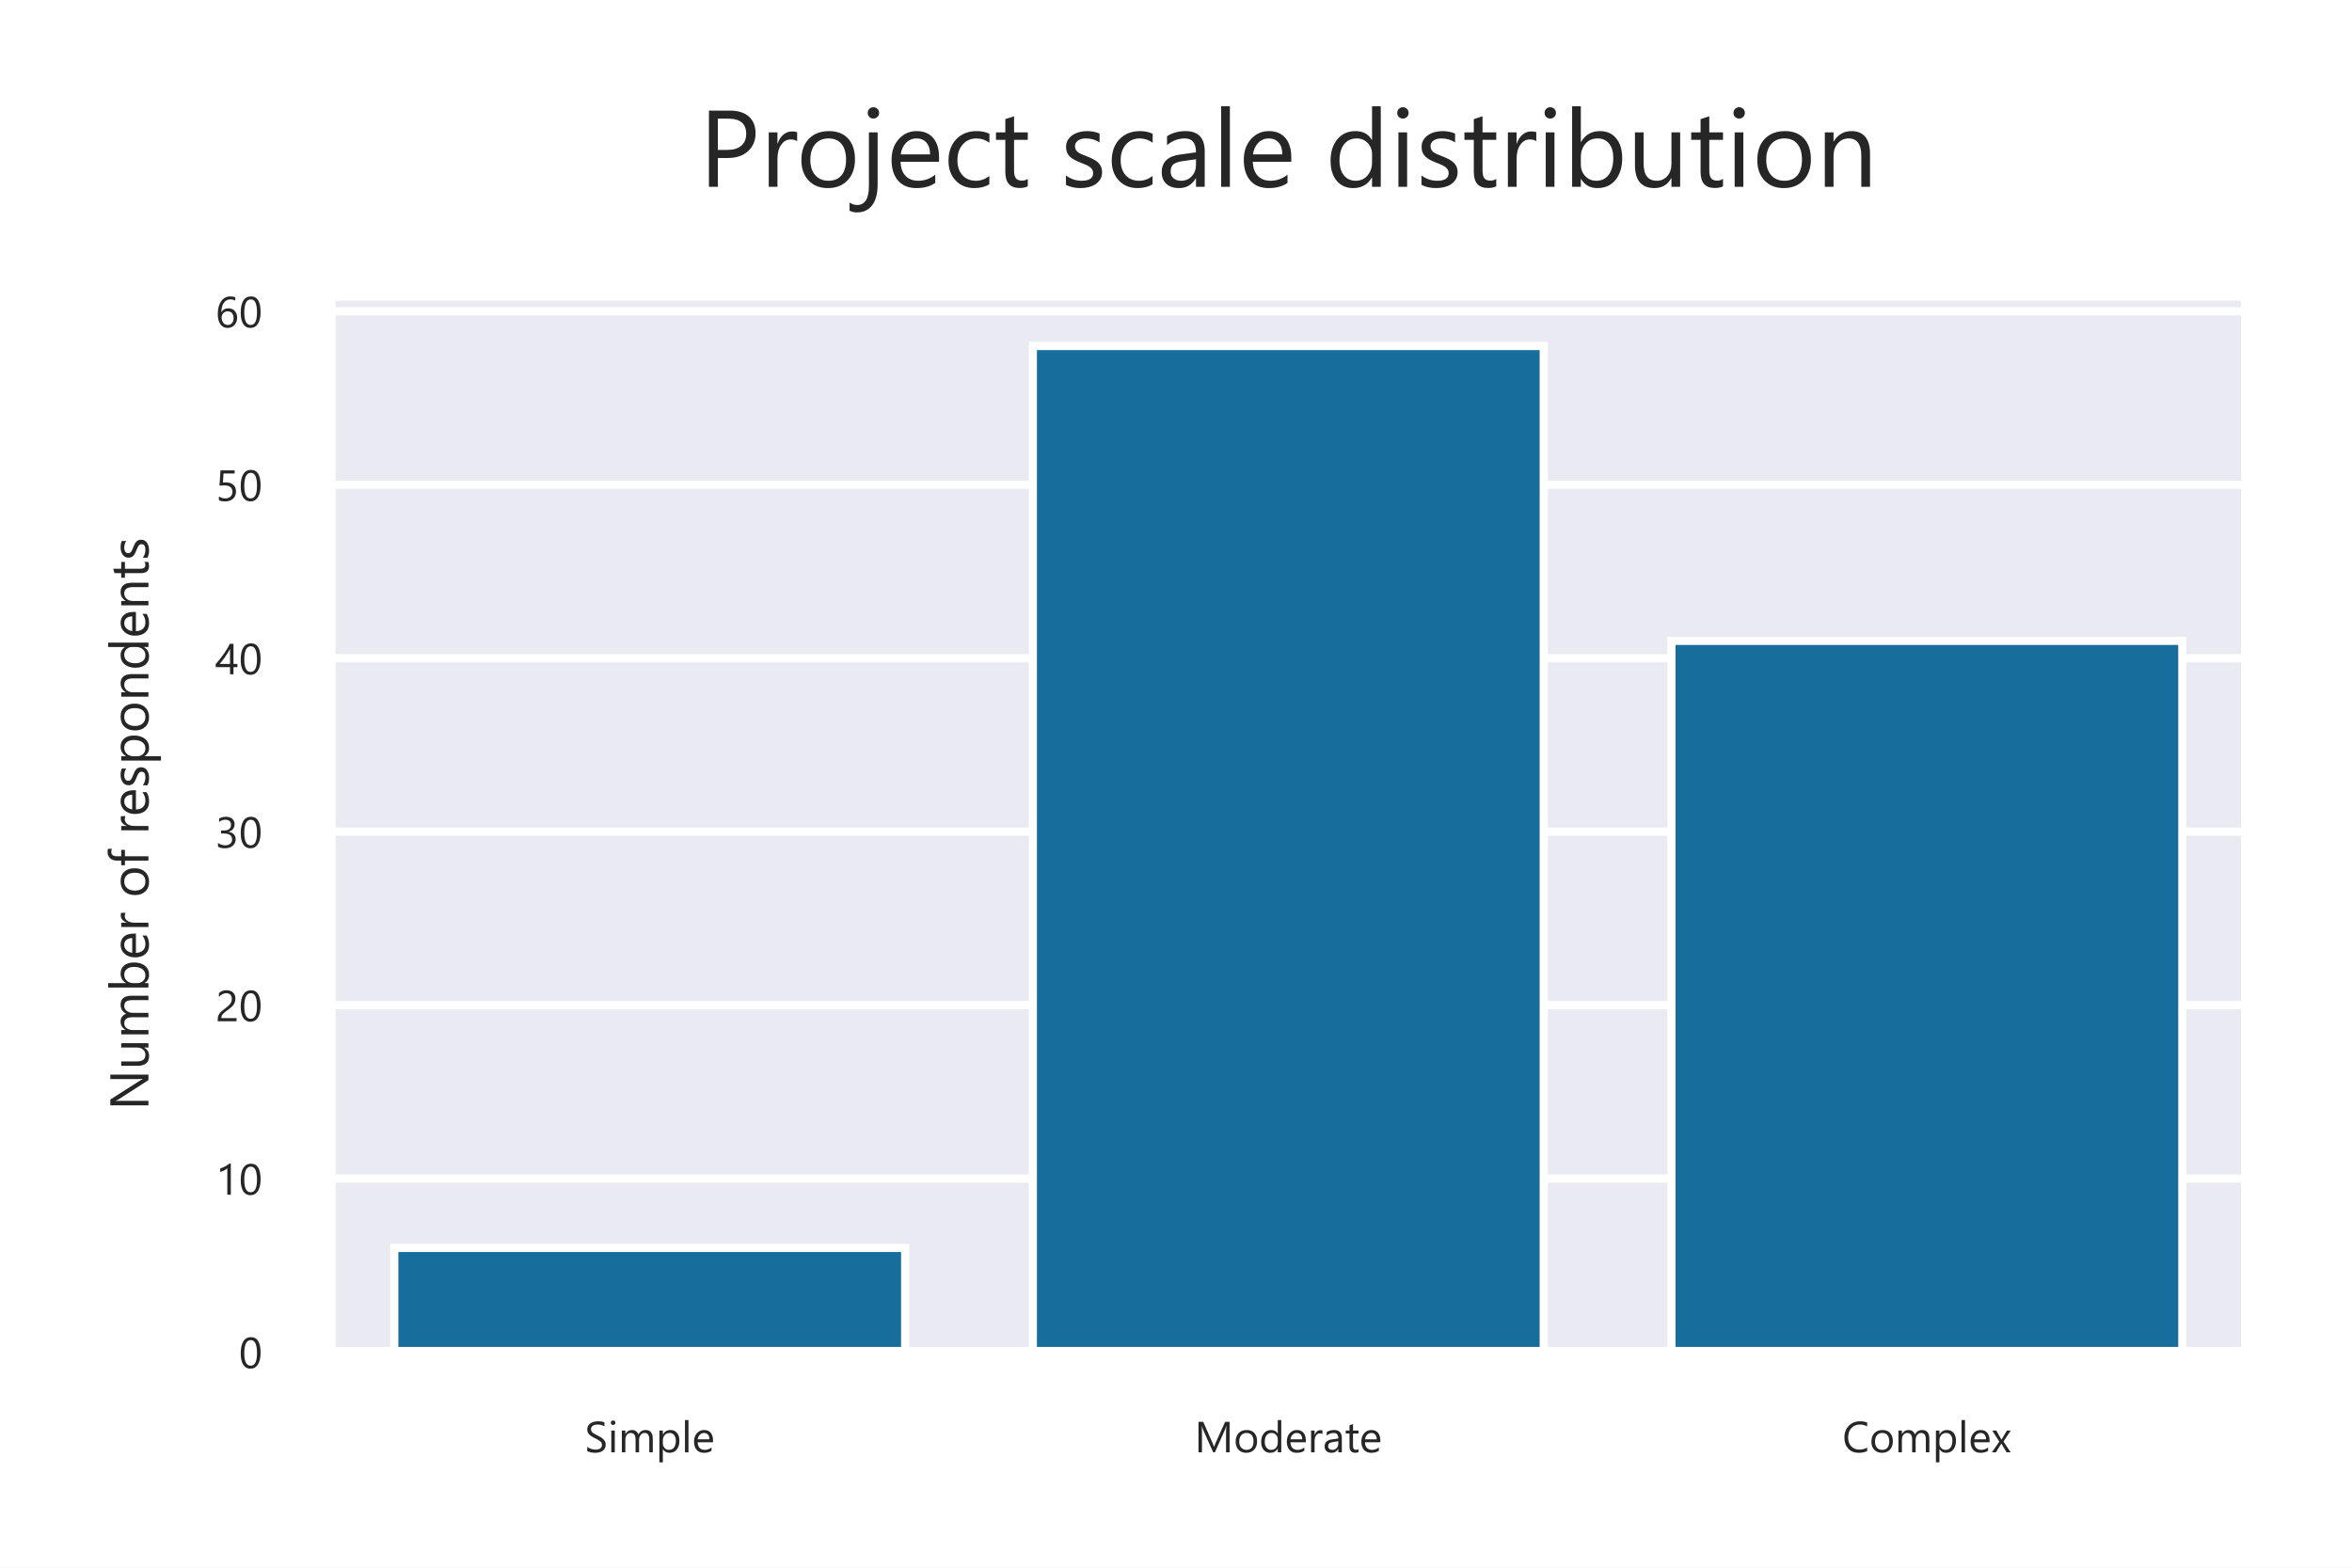
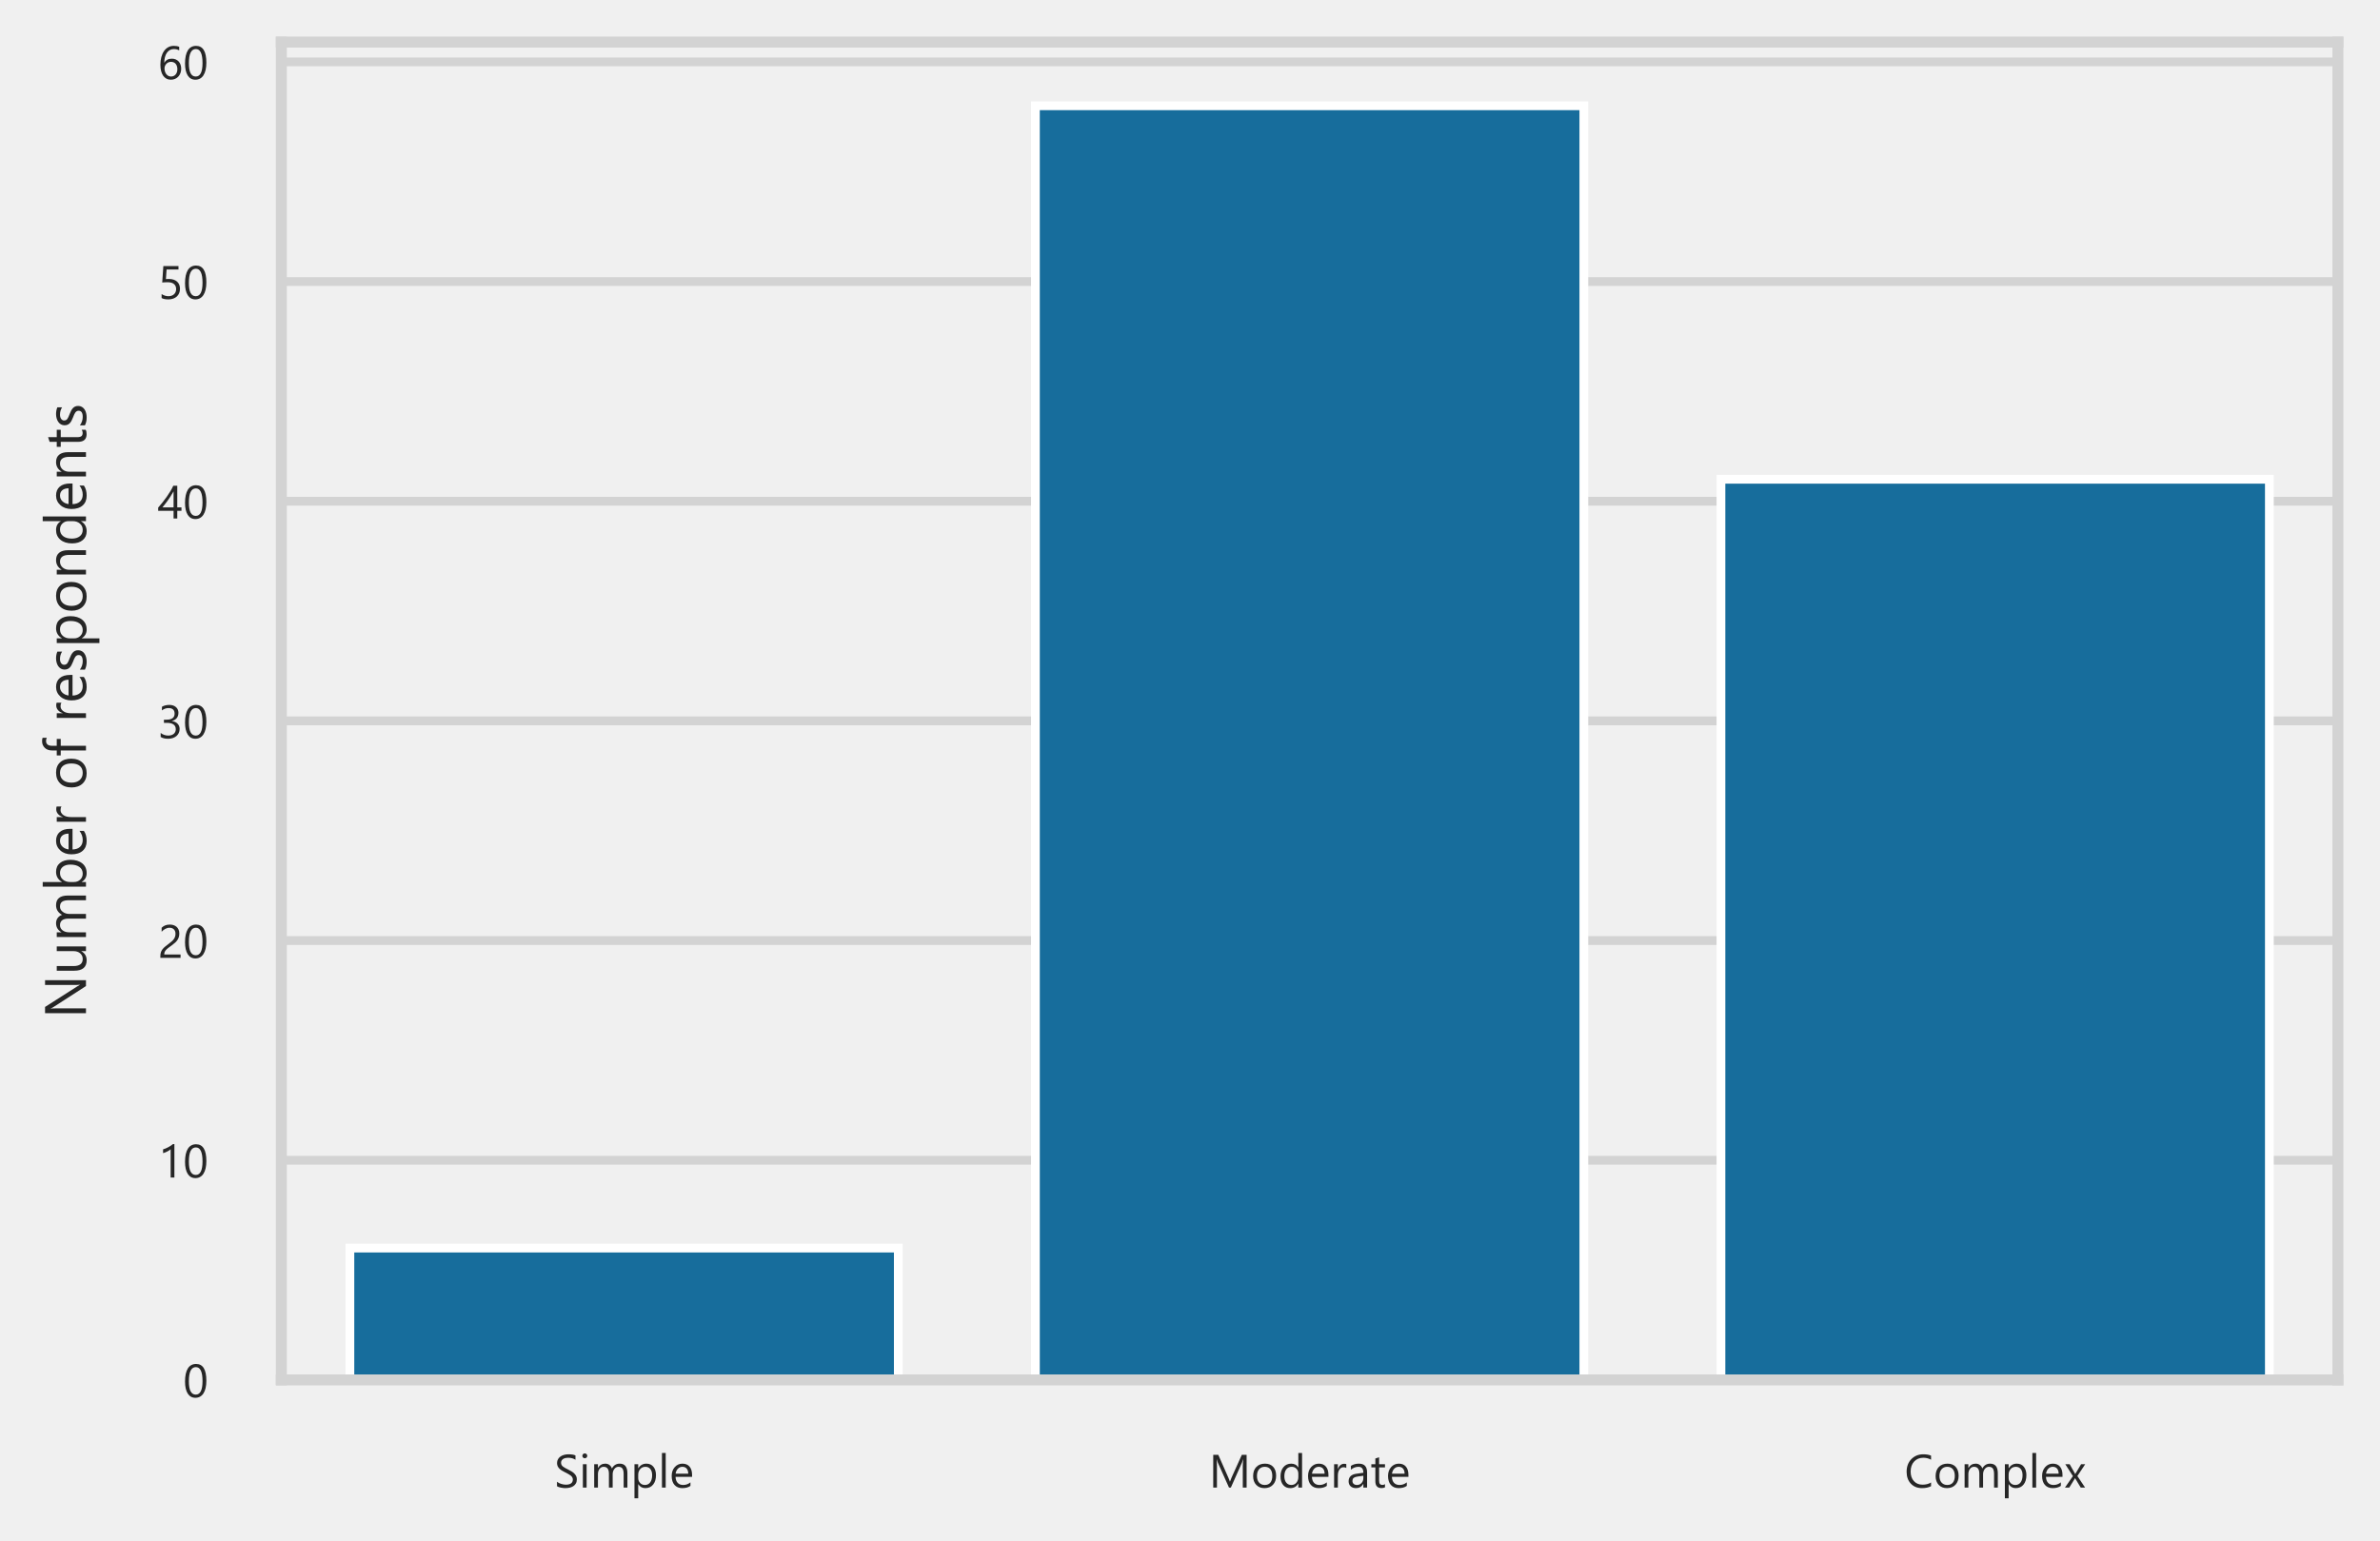
- <svg xmlns="http://www.w3.org/2000/svg" xmlns:xlink="http://www.w3.org/1999/xlink" width="432pt" height="288pt" viewBox="0 0 432 288" version="1.1">
+ <svg xmlns="http://www.w3.org/2000/svg" xmlns:xlink="http://www.w3.org/1999/xlink" width="407.204pt" height="263.603pt" viewBox="0 0 407.204 263.603" version="1.1">
  <defs>
    <style type="text/css">*{stroke-linejoin: round; stroke-linecap: butt}</style>
  </defs>
  <g id="figure_1">
    <g id="patch_1">
-       <path d="M 0 288  L 432 288  L 432 0  L 0 0  z " style="fill: #ffffff" />
+       <path d="M 0 263.603  L 407.204 263.603  L 407.204 0  L 0 0  L 0 263.603  z " style="fill: none" />
    </g>
    <g id="axes_1">
      <g id="patch_2">
-         <path d="M 60.69 248.38  L 412.56 248.38  L 412.56 54.32  L 60.69 54.32  z " style="fill: #eaeaf2" />
+         <path d="M 48.134 236.14  L 400.004 236.14  L 400.004 7.2  L 48.134 7.2  L 48.134 236.14  z " style="fill: none" />
      </g>
      <g id="matplotlib.axis_1">
        <g id="xtick_1">
          <g id="text_1">
-             <g style="fill: #262626" transform="translate(107.3831 266.8025) scale(0.08 -0.08)">
+             <g style="fill: #262626" transform="translate(94.8275 254.5625) scale(0.08 -0.08)">
              <defs>
                <path id="SegoeUI-53" d="M 378 181  L 378 800  Q 484 706 632 631  Q 781 556 945 504  Q 1109 453 1275 425  Q 1441 397 1581 397  Q 2066 397 2305 576  Q 2544 756 2544 1094  Q 2544 1275 2464 1409  Q 2384 1544 2243 1655  Q 2103 1766 1911 1867  Q 1719 1969 1497 2081  Q 1263 2200 1059 2322  Q 856 2444 706 2591  Q 556 2738 470 2923  Q 384 3109 384 3359  Q 384 3666 518 3892  Q 653 4119 872 4266  Q 1091 4413 1370 4484  Q 1650 4556 1941 4556  Q 2603 4556 2906 4397  L 2906 3806  Q 2509 4081 1888 4081  Q 1716 4081 1544 4045  Q 1372 4009 1237 3928  Q 1103 3847 1018 3719  Q 934 3591 934 3406  Q 934 3234 998 3109  Q 1063 2984 1188 2881  Q 1313 2778 1492 2681  Q 1672 2584 1906 2469  Q 2147 2350 2362 2219  Q 2578 2088 2740 1928  Q 2903 1769 2998 1575  Q 3094 1381 3094 1131  Q 3094 800 2964 570  Q 2834 341 2614 197  Q 2394 53 2106 -11  Q 1819 -75 1500 -75  Q 1394 -75 1237 -58  Q 1081 -41 918 -8  Q 756 25 611 73  Q 466 122 378 181  z " transform="scale(0.015625)" />
                <path id="SegoeUI-69" d="M 781 4013  Q 644 4013 547 4106  Q 450 4200 450 4344  Q 450 4488 547 4583  Q 644 4678 781 4678  Q 922 4678 1020 4583  Q 1119 4488 1119 4344  Q 1119 4206 1020 4109  Q 922 4013 781 4013  z M 1031 0  L 519 0  L 519 3200  L 1031 3200  L 1031 0  z " transform="scale(0.015625)" />
                <path id="SegoeUI-6d" d="M 5063 0  L 4550 0  L 4550 1838  Q 4550 2369 4386 2606  Q 4222 2844 3834 2844  Q 3506 2844 3276 2544  Q 3047 2244 3047 1825  L 3047 0  L 2534 0  L 2534 1900  Q 2534 2844 1806 2844  Q 1469 2844 1250 2561  Q 1031 2278 1031 1825  L 1031 0  L 519 0  L 519 3200  L 1031 3200  L 1031 2694  L 1044 2694  Q 1384 3275 2038 3275  Q 2366 3275 2609 3092  Q 2853 2909 2944 2613  Q 3300 3275 4006 3275  Q 5063 3275 5063 1972  L 5063 0  z " transform="scale(0.015625)" />
                <path id="SegoeUI-70" d="M 1044 463  L 1031 463  L 1031 -1472  L 519 -1472  L 519 3200  L 1031 3200  L 1031 2638  L 1044 2638  Q 1422 3275 2150 3275  Q 2769 3275 3116 2845  Q 3463 2416 3463 1694  Q 3463 891 3072 408  Q 2681 -75 2003 -75  Q 1381 -75 1044 463  z M 1031 1753  L 1031 1306  Q 1031 909 1289 632  Q 1547 356 1944 356  Q 2409 356 2673 712  Q 2938 1069 2938 1703  Q 2938 2238 2691 2541  Q 2444 2844 2022 2844  Q 1575 2844 1303 2533  Q 1031 2222 1031 1753  z " transform="scale(0.015625)" />
                <path id="SegoeUI-6c" d="M 1031 0  L 519 0  L 519 4738  L 1031 4738  L 1031 0  z " transform="scale(0.015625)" />
                <path id="SegoeUI-65" d="M 3091 1472  L 831 1472  Q 844 938 1119 647  Q 1394 356 1875 356  Q 2416 356 2869 713  L 2869 231  Q 2447 -75 1753 -75  Q 1075 -75 687 361  Q 300 797 300 1588  Q 300 2334 723 2804  Q 1147 3275 1775 3275  Q 2403 3275 2747 2869  Q 3091 2463 3091 1741  L 3091 1472  z M 2566 1906  Q 2563 2350 2352 2597  Q 2141 2844 1766 2844  Q 1403 2844 1150 2584  Q 897 2325 838 1906  L 2566 1906  z " transform="scale(0.015625)" />
              </defs>
              <use xlink:href="#SegoeUI-53" />
              <use xlink:href="#SegoeUI-69" x="53.125" />
              <use xlink:href="#SegoeUI-6d" x="77.344" />
              <use xlink:href="#SegoeUI-70" x="163.477" />
              <use xlink:href="#SegoeUI-6c" x="222.266" />
              <use xlink:href="#SegoeUI-65" x="246.484" />
            </g>
          </g>
        </g>
        <g id="xtick_2">
          <g id="text_2">
-             <g style="fill: #262626" transform="translate(219.3988 266.8025) scale(0.08 -0.08)">
+             <g style="fill: #262626" transform="translate(206.8431 254.5625) scale(0.08 -0.08)">
              <defs>
                <path id="SegoeUI-4d" d="M 5156 0  L 4634 0  L 4634 3006  Q 4634 3363 4678 3878  L 4666 3878  Q 4591 3575 4531 3444  L 3000 0  L 2744 0  L 1216 3419  Q 1150 3569 1081 3878  L 1069 3878  Q 1094 3609 1094 3000  L 1094 0  L 588 0  L 588 4481  L 1281 4481  L 2656 1356  Q 2816 997 2863 819  L 2881 819  Q 3016 1188 3097 1369  L 4500 4481  L 5156 4481  L 5156 0  z " transform="scale(0.015625)" />
                <path id="SegoeUI-6f" d="M 1856 -75  Q 1147 -75 723 373  Q 300 822 300 1563  Q 300 2369 740 2822  Q 1181 3275 1931 3275  Q 2647 3275 3048 2834  Q 3450 2394 3450 1613  Q 3450 847 3017 386  Q 2584 -75 1856 -75  z M 1894 2844  Q 1400 2844 1112 2508  Q 825 2172 825 1581  Q 825 1013 1115 684  Q 1406 356 1894 356  Q 2391 356 2658 678  Q 2925 1000 2925 1594  Q 2925 2194 2658 2519  Q 2391 2844 1894 2844  z " transform="scale(0.015625)" />
                <path id="SegoeUI-64" d="M 3250 0  L 2738 0  L 2738 544  L 2725 544  Q 2369 -75 1625 -75  Q 1022 -75 661 354  Q 300 784 300 1525  Q 300 2319 700 2797  Q 1100 3275 1766 3275  Q 2425 3275 2725 2756  L 2738 2756  L 2738 4738  L 3250 4738  L 3250 0  z M 2738 1447  L 2738 1919  Q 2738 2306 2481 2575  Q 2225 2844 1831 2844  Q 1363 2844 1094 2500  Q 825 2156 825 1550  Q 825 997 1083 676  Q 1341 356 1775 356  Q 2203 356 2470 665  Q 2738 975 2738 1447  z " transform="scale(0.015625)" />
                <path id="SegoeUI-72" d="M 2188 2681  Q 2053 2784 1800 2784  Q 1472 2784 1251 2475  Q 1031 2166 1031 1631  L 1031 0  L 519 0  L 519 3200  L 1031 3200  L 1031 2541  L 1044 2541  Q 1153 2878 1378 3067  Q 1603 3256 1881 3256  Q 2081 3256 2188 3213  L 2188 2681  z " transform="scale(0.015625)" />
                <path id="SegoeUI-61" d="M 2809 0  L 2297 0  L 2297 500  L 2284 500  Q 1950 -75 1300 -75  Q 822 -75 551 178  Q 281 431 281 850  Q 281 1747 1338 1894  L 2297 2028  Q 2297 2844 1638 2844  Q 1059 2844 594 2450  L 594 2975  Q 1066 3275 1681 3275  Q 2809 3275 2809 2081  L 2809 0  z M 2297 1619  L 1525 1513  Q 1169 1463 987 1336  Q 806 1209 806 888  Q 806 653 973 504  Q 1141 356 1419 356  Q 1800 356 2048 623  Q 2297 891 2297 1300  L 2297 1619  z " transform="scale(0.015625)" />
                <path id="SegoeUI-74" d="M 2003 31  Q 1822 -69 1525 -69  Q 684 -69 684 869  L 684 2763  L 134 2763  L 134 3200  L 684 3200  L 684 3981  L 1197 4147  L 1197 3200  L 2003 3200  L 2003 2763  L 1197 2763  L 1197 959  Q 1197 638 1306 500  Q 1416 363 1669 363  Q 1863 363 2003 469  L 2003 31  z " transform="scale(0.015625)" />
              </defs>
              <use xlink:href="#SegoeUI-4d" />
              <use xlink:href="#SegoeUI-6f" x="89.795" />
              <use xlink:href="#SegoeUI-64" x="148.389" />
              <use xlink:href="#SegoeUI-65" x="207.275" />
              <use xlink:href="#SegoeUI-72" x="259.57" />
              <use xlink:href="#SegoeUI-61" x="294.336" />
              <use xlink:href="#SegoeUI-74" x="345.215" />
              <use xlink:href="#SegoeUI-65" x="378.352" />
            </g>
          </g>
        </g>
        <g id="xtick_3">
          <g id="text_3">
-             <g style="fill: #262626" transform="translate(338.4 266.8025) scale(0.08 -0.08)">
+             <g style="fill: #262626" transform="translate(325.8444 254.5625) scale(0.08 -0.08)">
              <defs>
                <path id="SegoeUI-43" d="M 3638 188  Q 3141 -75 2400 -75  Q 1444 -75 869 540  Q 294 1156 294 2156  Q 294 3231 941 3893  Q 1588 4556 2581 4556  Q 3219 4556 3638 4372  L 3638 3813  Q 3156 4081 2575 4081  Q 1803 4081 1323 3565  Q 844 3050 844 2188  Q 844 1369 1292 883  Q 1741 397 2469 397  Q 3144 397 3638 697  L 3638 188  z " transform="scale(0.015625)" />
                <path id="SegoeUI-78" d="M 2856 3200  L 1781 1581  L 2838 0  L 2241 0  L 1613 1038  Q 1553 1134 1472 1281  L 1459 1281  Q 1444 1253 1313 1038  L 672 0  L 81 0  L 1172 1569  L 128 3200  L 725 3200  L 1344 2106  Q 1413 1984 1478 1856  L 1491 1856  L 2291 3200  L 2856 3200  z " transform="scale(0.015625)" />
              </defs>
              <use xlink:href="#SegoeUI-43" />
              <use xlink:href="#SegoeUI-6f" x="61.914" />
              <use xlink:href="#SegoeUI-6d" x="120.508" />
              <use xlink:href="#SegoeUI-70" x="206.641" />
              <use xlink:href="#SegoeUI-6c" x="265.43" />
              <use xlink:href="#SegoeUI-65" x="289.648" />
              <use xlink:href="#SegoeUI-78" x="341.943" />
            </g>
          </g>
        </g>
      </g>
      <g id="matplotlib.axis_2">
        <g id="ytick_1">
          <g id="line2d_1">
-             <path d="M 60.69 248.38  L 412.56 248.38  " clip-path="url(#peb807dc225)" style="fill: none; stroke: #ffffff; stroke-width: 1.5; stroke-linecap: round" />
+             <path d="M 48.134 236.14  L 400.004 236.14  " clip-path="url(#p6cec87a37a)" style="fill: none; stroke: #d3d3d3; stroke-width: 1.5; stroke-linecap: round" />
          </g>
          <g id="text_4">
-             <g style="fill: #262626" transform="translate(43.8775 251.3413) scale(0.08 -0.08)">
+             <g style="fill: #262626" transform="translate(31.32187 239.1012) scale(0.08 -0.08)">
              <defs>
                <path id="SegoeUI-30" d="M 3188 2259  Q 3188 1697 3086 1262  Q 2984 828 2792 529  Q 2600 231 2320 76  Q 2041 -78 1684 -78  Q 1347 -78 1083 70  Q 819 219 637 503  Q 456 788 362 1202  Q 269 1616 269 2150  Q 269 2738 367 3188  Q 466 3638 656 3942  Q 847 4247 1130 4401  Q 1413 4556 1778 4556  Q 3188 4556 3188 2259  z M 2663 2209  Q 2663 4122 1753 4122  Q 794 4122 794 2175  Q 794 359 1734 359  Q 2663 359 2663 2209  z " transform="scale(0.015625)" />
              </defs>
              <use xlink:href="#SegoeUI-30" />
            </g>
          </g>
        </g>
        <g id="ytick_2">
          <g id="line2d_2">
-             <path d="M 60.69 216.515  L 412.56 216.515  " clip-path="url(#peb807dc225)" style="fill: none; stroke: #ffffff; stroke-width: 1.5; stroke-linecap: round" />
+             <path d="M 48.134 198.547  L 400.004 198.547  " clip-path="url(#p6cec87a37a)" style="fill: none; stroke: #d3d3d3; stroke-width: 1.5; stroke-linecap: round" />
          </g>
          <g id="text_5">
-             <g style="fill: #262626" transform="translate(39.565 219.4759) scale(0.08 -0.08)">
+             <g style="fill: #262626" transform="translate(27.00937 201.5085) scale(0.08 -0.08)">
              <defs>
                <path id="SegoeUI-31" d="M 2263 0  L 1750 0  L 1750 3872  Q 1691 3813 1577 3736  Q 1463 3659 1320 3584  Q 1178 3509 1020 3443  Q 863 3378 713 3341  L 713 3859  Q 881 3906 1070 3986  Q 1259 4066 1442 4164  Q 1625 4263 1787 4370  Q 1950 4478 2069 4581  L 2263 4581  L 2263 0  z " transform="scale(0.015625)" />
              </defs>
              <use xlink:href="#SegoeUI-31" />
              <use xlink:href="#SegoeUI-30" x="53.906" />
            </g>
          </g>
        </g>
        <g id="ytick_3">
          <g id="line2d_3">
-             <path d="M 60.69 184.649  L 412.56 184.649  " clip-path="url(#peb807dc225)" style="fill: none; stroke: #ffffff; stroke-width: 1.5; stroke-linecap: round" />
+             <path d="M 48.134 160.954  L 400.004 160.954  " clip-path="url(#p6cec87a37a)" style="fill: none; stroke: #d3d3d3; stroke-width: 1.5; stroke-linecap: round" />
          </g>
          <g id="text_6">
-             <g style="fill: #262626" transform="translate(39.565 187.6105) scale(0.08 -0.08)">
+             <g style="fill: #262626" transform="translate(27.00937 163.9157) scale(0.08 -0.08)">
              <defs>
                <path id="SegoeUI-32" d="M 2413 3306  Q 2413 3513 2348 3666  Q 2284 3819 2173 3920  Q 2063 4022 1913 4072  Q 1763 4122 1588 4122  Q 1438 4122 1294 4081  Q 1150 4041 1014 3969  Q 878 3897 751 3797  Q 625 3697 516 3575  L 516 4125  Q 731 4334 998 4445  Q 1266 4556 1650 4556  Q 1925 4556 2159 4476  Q 2394 4397 2566 4244  Q 2738 4091 2836 3866  Q 2934 3641 2934 3350  Q 2934 3084 2873 2868  Q 2813 2653 2689 2462  Q 2566 2272 2378 2097  Q 2191 1922 1938 1741  Q 1622 1516 1417 1356  Q 1213 1197 1092 1058  Q 972 919 923 780  Q 875 641 875 459  L 3106 459  L 3106 0  L 341 0  L 341 222  Q 341 509 403 728  Q 466 947 609 1144  Q 753 1341 986 1537  Q 1219 1734 1556 1981  Q 1800 2156 1964 2315  Q 2128 2475 2228 2634  Q 2328 2794 2370 2958  Q 2413 3122 2413 3306  z " transform="scale(0.015625)" />
              </defs>
              <use xlink:href="#SegoeUI-32" />
              <use xlink:href="#SegoeUI-30" x="53.906" />
            </g>
          </g>
        </g>
        <g id="ytick_4">
          <g id="line2d_4">
-             <path d="M 60.69 152.784  L 412.56 152.784  " clip-path="url(#peb807dc225)" style="fill: none; stroke: #ffffff; stroke-width: 1.5; stroke-linecap: round" />
+             <path d="M 48.134 123.362  L 400.004 123.362  " clip-path="url(#p6cec87a37a)" style="fill: none; stroke: #d3d3d3; stroke-width: 1.5; stroke-linecap: round" />
          </g>
          <g id="text_7">
-             <g style="fill: #262626" transform="translate(39.565 155.7452) scale(0.08 -0.08)">
+             <g style="fill: #262626" transform="translate(27.00937 126.3229) scale(0.08 -0.08)">
              <defs>
                <path id="SegoeUI-33" d="M 2978 1269  Q 2978 966 2864 717  Q 2750 469 2542 292  Q 2334 116 2043 19  Q 1753 -78 1403 -78  Q 763 -78 384 166  L 384 716  Q 838 359 1422 359  Q 1656 359 1845 418  Q 2034 478 2170 590  Q 2306 703 2379 862  Q 2453 1022 2453 1222  Q 2453 2100 1203 2100  L 831 2100  L 831 2534  L 1184 2534  Q 2291 2534 2291 3359  Q 2291 4122 1447 4122  Q 972 4122 556 3803  L 556 4300  Q 984 4556 1575 4556  Q 1856 4556 2084 4478  Q 2313 4400 2475 4259  Q 2638 4119 2727 3922  Q 2816 3725 2816 3488  Q 2816 2603 1922 2350  L 1922 2338  Q 2150 2313 2344 2227  Q 2538 2141 2678 2003  Q 2819 1866 2898 1680  Q 2978 1494 2978 1269  z " transform="scale(0.015625)" />
              </defs>
              <use xlink:href="#SegoeUI-33" />
              <use xlink:href="#SegoeUI-30" x="53.906" />
            </g>
          </g>
        </g>
        <g id="ytick_5">
          <g id="line2d_5">
-             <path d="M 60.69 120.919  L 412.56 120.919  " clip-path="url(#peb807dc225)" style="fill: none; stroke: #ffffff; stroke-width: 1.5; stroke-linecap: round" />
+             <path d="M 48.134 85.769  L 400.004 85.769  " clip-path="url(#p6cec87a37a)" style="fill: none; stroke: #d3d3d3; stroke-width: 1.5; stroke-linecap: round" />
          </g>
          <g id="text_8">
-             <g style="fill: #262626" transform="translate(39.565 123.8798) scale(0.08 -0.08)">
+             <g style="fill: #262626" transform="translate(27.00937 88.73015) scale(0.08 -0.08)">
              <defs>
                <path id="SegoeUI-34" d="M 2656 4481  L 2656 1522  L 3231 1522  L 3231 1053  L 2656 1053  L 2656 0  L 2150 0  L 2150 1053  L 44 1053  L 44 1497  Q 338 1828 638 2204  Q 938 2581 1211 2968  Q 1484 3356 1717 3742  Q 1950 4128 2109 4481  L 2656 4481  z M 622 1522  L 2150 1522  L 2150 3716  Q 1916 3306 1706 2984  Q 1497 2663 1308 2400  Q 1119 2138 947 1925  Q 775 1713 622 1522  z " transform="scale(0.015625)" />
              </defs>
              <use xlink:href="#SegoeUI-34" />
              <use xlink:href="#SegoeUI-30" x="53.906" />
            </g>
          </g>
        </g>
        <g id="ytick_6">
          <g id="line2d_6">
-             <path d="M 60.69 89.053  L 412.56 89.053  " clip-path="url(#peb807dc225)" style="fill: none; stroke: #ffffff; stroke-width: 1.5; stroke-linecap: round" />
+             <path d="M 48.134 48.176  L 400.004 48.176  " clip-path="url(#p6cec87a37a)" style="fill: none; stroke: #d3d3d3; stroke-width: 1.5; stroke-linecap: round" />
          </g>
          <g id="text_9">
-             <g style="fill: #262626" transform="translate(39.565 92.01448) scale(0.08 -0.08)">
+             <g style="fill: #262626" transform="translate(27.00937 51.13737) scale(0.08 -0.08)">
              <defs>
                <path id="SegoeUI-35" d="M 3028 1369  Q 3028 1041 2915 775  Q 2803 509 2595 318  Q 2388 128 2094 25  Q 1800 -78 1441 -78  Q 816 -78 513 109  L 513 653  Q 969 359 1447 359  Q 1691 359 1886 431  Q 2081 503 2218 631  Q 2356 759 2429 940  Q 2503 1122 2503 1338  Q 2503 1775 2209 2023  Q 1916 2272 1356 2272  Q 1266 2272 1166 2269  Q 1066 2266 966 2261  Q 866 2256 770 2250  Q 675 2244 597 2234  L 750 4481  L 2822 4481  L 2822 4019  L 1194 4019  L 1103 2703  Q 1203 2709 1315 2714  Q 1428 2719 1516 2719  Q 1872 2719 2153 2625  Q 2434 2531 2629 2357  Q 2825 2184 2926 1932  Q 3028 1681 3028 1369  z " transform="scale(0.015625)" />
              </defs>
              <use xlink:href="#SegoeUI-35" />
              <use xlink:href="#SegoeUI-30" x="53.906" />
            </g>
          </g>
        </g>
        <g id="ytick_7">
          <g id="line2d_7">
-             <path d="M 60.69 57.188  L 412.56 57.188  " clip-path="url(#peb807dc225)" style="fill: none; stroke: #ffffff; stroke-width: 1.5; stroke-linecap: round" />
+             <path d="M 48.134 10.583  L 400.004 10.583  " clip-path="url(#p6cec87a37a)" style="fill: none; stroke: #d3d3d3; stroke-width: 1.5; stroke-linecap: round" />
          </g>
          <g id="text_10">
-             <g style="fill: #262626" transform="translate(39.565 60.14913) scale(0.08 -0.08)">
+             <g style="fill: #262626" transform="translate(27.00937 13.5446) scale(0.08 -0.08)">
              <defs>
                <path id="SegoeUI-36" d="M 3194 1422  Q 3194 1094 3087 819  Q 2981 544 2793 344  Q 2606 144 2347 33  Q 2088 -78 1784 -78  Q 1447 -78 1180 62  Q 913 203 727 467  Q 541 731 444 1112  Q 347 1494 347 1972  Q 347 2556 476 3032  Q 606 3509 845 3848  Q 1084 4188 1421 4372  Q 1759 4556 2175 4556  Q 2638 4556 2919 4428  L 2919 3944  Q 2572 4122 2188 4122  Q 1888 4122 1647 3987  Q 1406 3853 1234 3608  Q 1063 3363 970 3016  Q 878 2669 878 2244  L 891 2244  Q 1200 2803 1913 2803  Q 2206 2803 2442 2703  Q 2678 2603 2845 2420  Q 3013 2238 3103 1984  Q 3194 1731 3194 1422  z M 2669 1356  Q 2669 1591 2609 1778  Q 2550 1966 2439 2097  Q 2328 2228 2165 2298  Q 2003 2369 1797 2369  Q 1606 2369 1443 2297  Q 1281 2225 1162 2101  Q 1044 1978 976 1814  Q 909 1650 909 1466  Q 909 1234 975 1032  Q 1041 831 1159 681  Q 1278 531 1442 445  Q 1606 359 1806 359  Q 2000 359 2159 432  Q 2319 506 2431 637  Q 2544 769 2606 951  Q 2669 1134 2669 1356  z " transform="scale(0.015625)" />
              </defs>
              <use xlink:href="#SegoeUI-36" />
              <use xlink:href="#SegoeUI-30" x="53.906" />
            </g>
          </g>
        </g>
        <g id="text_11">
-           <g style="fill: #262626" transform="translate(27.265 203.9773) rotate(-90) scale(0.1 -0.1)">
+           <g style="fill: #262626" transform="translate(14.70937 174.2973) rotate(-90) scale(0.1 -0.1)">
            <defs>
              <path id="SegoeUI-4e" d="M 4200 0  L 3556 0  L 1250 3572  Q 1163 3706 1106 3853  L 1088 3853  Q 1113 3709 1113 3238  L 1113 0  L 588 0  L 588 4481  L 1269 4481  L 3513 966  Q 3653 747 3694 666  L 3706 666  Q 3675 859 3675 1325  L 3675 4481  L 4200 4481  L 4200 0  z " transform="scale(0.015625)" />
              <path id="SegoeUI-75" d="M 3106 0  L 2594 0  L 2594 506  L 2581 506  Q 2263 -75 1594 -75  Q 450 -75 450 1288  L 450 3200  L 959 3200  L 959 1369  Q 959 356 1734 356  Q 2109 356 2351 632  Q 2594 909 2594 1356  L 2594 3200  L 3106 3200  L 3106 0  z " transform="scale(0.015625)" />
              <path id="SegoeUI-62" d="M 1044 463  L 1031 463  L 1031 0  L 519 0  L 519 4738  L 1031 4738  L 1031 2638  L 1044 2638  Q 1422 3275 2150 3275  Q 2766 3275 3114 2845  Q 3463 2416 3463 1694  Q 3463 891 3072 408  Q 2681 -75 2003 -75  Q 1369 -75 1044 463  z M 1031 1753  L 1031 1306  Q 1031 909 1289 632  Q 1547 356 1944 356  Q 2409 356 2673 712  Q 2938 1069 2938 1703  Q 2938 2238 2691 2541  Q 2444 2844 2022 2844  Q 1575 2844 1303 2533  Q 1031 2222 1031 1753  z " transform="scale(0.015625)" />
              <path id="SegoeUI-20" transform="scale(0.015625)" />
              <path id="SegoeUI-66" d="M 2100 4288  Q 1950 4372 1759 4372  Q 1222 4372 1222 3694  L 1222 3200  L 1972 3200  L 1972 2763  L 1222 2763  L 1222 0  L 713 0  L 713 2763  L 166 2763  L 166 3200  L 713 3200  L 713 3719  Q 713 4222 1003 4514  Q 1294 4806 1728 4806  Q 1963 4806 2100 4750  L 2100 4288  z " transform="scale(0.015625)" />
              <path id="SegoeUI-73" d="M 325 116  L 325 666  Q 744 356 1247 356  Q 1922 356 1922 806  Q 1922 934 1864 1023  Q 1806 1113 1707 1181  Q 1609 1250 1476 1304  Q 1344 1359 1191 1419  Q 978 1503 817 1589  Q 656 1675 548 1783  Q 441 1891 386 2028  Q 331 2166 331 2350  Q 331 2575 434 2748  Q 538 2922 709 3039  Q 881 3156 1101 3215  Q 1322 3275 1556 3275  Q 1972 3275 2300 3131  L 2300 2613  Q 1947 2844 1488 2844  Q 1344 2844 1228 2811  Q 1113 2778 1030 2718  Q 947 2659 901 2576  Q 856 2494 856 2394  Q 856 2269 901 2184  Q 947 2100 1034 2034  Q 1122 1969 1247 1916  Q 1372 1863 1531 1800  Q 1744 1719 1912 1633  Q 2081 1547 2200 1439  Q 2319 1331 2383 1190  Q 2447 1050 2447 856  Q 2447 619 2342 444  Q 2238 269 2063 153  Q 1888 38 1659 -18  Q 1431 -75 1181 -75  Q 688 -75 325 116  z " transform="scale(0.015625)" />
              <path id="SegoeUI-6e" d="M 3175 0  L 2663 0  L 2663 1825  Q 2663 2844 1919 2844  Q 1534 2844 1282 2555  Q 1031 2266 1031 1825  L 1031 0  L 519 0  L 519 3200  L 1031 3200  L 1031 2669  L 1044 2669  Q 1406 3275 2094 3275  Q 2619 3275 2897 2936  Q 3175 2597 3175 1956  L 3175 0  z " transform="scale(0.015625)" />
            </defs>
            <use xlink:href="#SegoeUI-4e" />
            <use xlink:href="#SegoeUI-75" x="74.805" />
            <use xlink:href="#SegoeUI-6d" x="131.396" />
            <use xlink:href="#SegoeUI-62" x="217.529" />
            <use xlink:href="#SegoeUI-65" x="276.318" />
            <use xlink:href="#SegoeUI-72" x="328.613" />
            <use xlink:href="#SegoeUI-20" x="363.379" />
            <use xlink:href="#SegoeUI-6f" x="390.771" />
            <use xlink:href="#SegoeUI-66" x="447.615" />
            <use xlink:href="#SegoeUI-20" x="478.914" />
            <use xlink:href="#SegoeUI-72" x="506.307" />
            <use xlink:href="#SegoeUI-65" x="539.697" />
            <use xlink:href="#SegoeUI-73" x="591.992" />
            <use xlink:href="#SegoeUI-70" x="634.424" />
            <use xlink:href="#SegoeUI-6f" x="693.213" />
            <use xlink:href="#SegoeUI-6e" x="751.807" />
            <use xlink:href="#SegoeUI-64" x="808.398" />
            <use xlink:href="#SegoeUI-65" x="867.285" />
            <use xlink:href="#SegoeUI-6e" x="919.58" />
            <use xlink:href="#SegoeUI-74" x="976.172" />
            <use xlink:href="#SegoeUI-73" x="1010.059" />
          </g>
        </g>
      </g>
      <g id="patch_3">
-         <path d="M 72.419 248.38  L 166.251 248.38  L 166.251 229.261  L 72.419 229.261  z " clip-path="url(#peb807dc225)" style="fill: #176d9c; stroke: #ffffff; stroke-width: 1.5; stroke-linejoin: miter" />
+         <path d="M 59.863 236.14  L 153.695 236.14  L 153.695 213.584  L 59.863 213.584  z " clip-path="url(#p6cec87a37a)" style="fill: #176d9c; stroke: #ffffff; stroke-width: 1.5; stroke-linejoin: miter" />
      </g>
      <g id="patch_4">
-         <path d="M 189.709 248.38  L 283.541 248.38  L 283.541 63.561  L 189.709 63.561  z " clip-path="url(#peb807dc225)" style="fill: #176d9c; stroke: #ffffff; stroke-width: 1.5; stroke-linejoin: miter" />
+         <path d="M 177.153 236.14  L 270.985 236.14  L 270.985 18.102  L 177.153 18.102  z " clip-path="url(#p6cec87a37a)" style="fill: #176d9c; stroke: #ffffff; stroke-width: 1.5; stroke-linejoin: miter" />
      </g>
      <g id="patch_5">
-         <path d="M 306.999 248.38  L 400.831 248.38  L 400.831 117.732  L 306.999 117.732  z " clip-path="url(#peb807dc225)" style="fill: #176d9c; stroke: #ffffff; stroke-width: 1.5; stroke-linejoin: miter" />
+         <path d="M 294.443 236.14  L 388.275 236.14  L 388.275 82.01  L 294.443 82.01  z " clip-path="url(#p6cec87a37a)" style="fill: #176d9c; stroke: #ffffff; stroke-width: 1.5; stroke-linejoin: miter" />
      </g>
      <g id="patch_6">
-         <path d="M 60.69 248.38  L 60.69 54.32  " style="fill: none; stroke: #ffffff; stroke-width: 1.875; stroke-linejoin: miter; stroke-linecap: square" />
+         <path d="M 48.134 236.14  L 48.134 7.2  " style="fill: none; stroke: #d3d3d3; stroke-width: 1.875; stroke-linejoin: miter; stroke-linecap: square" />
      </g>
      <g id="patch_7">
-         <path d="M 412.56 248.38  L 412.56 54.32  " style="fill: none; stroke: #ffffff; stroke-width: 1.875; stroke-linejoin: miter; stroke-linecap: square" />
+         <path d="M 400.004 236.14  L 400.004 7.2  " style="fill: none; stroke: #d3d3d3; stroke-width: 1.875; stroke-linejoin: miter; stroke-linecap: square" />
      </g>
      <g id="patch_8">
-         <path d="M 60.69 248.38  L 412.56 248.38  " style="fill: none; stroke: #ffffff; stroke-width: 1.875; stroke-linejoin: miter; stroke-linecap: square" />
+         <path d="M 48.134 236.14  L 400.004 236.14  " style="fill: none; stroke: #d3d3d3; stroke-width: 1.875; stroke-linejoin: miter; stroke-linecap: square" />
      </g>
      <g id="patch_9">
-         <path d="M 60.69 54.32  L 412.56 54.32  " style="fill: none; stroke: #ffffff; stroke-width: 1.875; stroke-linejoin: miter; stroke-linecap: square" />
-       </g>
-       <g id="text_12">
-         <g style="fill: #262626" transform="translate(128.3766 34.32) scale(0.2 -0.2)">
-           <defs>
-             <path id="SegoeUI-50" d="M 1113 1694  L 1113 0  L 588 0  L 588 4481  L 1819 4481  Q 2538 4481 2933 4131  Q 3328 3781 3328 3144  Q 3328 2506 2889 2100  Q 2450 1694 1703 1694  L 1113 1694  z M 1113 4006  L 1113 2169  L 1663 2169  Q 2206 2169 2492 2417  Q 2778 2666 2778 3119  Q 2778 4006 1728 4006  L 1113 4006  z " transform="scale(0.015625)" />
-             <path id="SegoeUI-6a" d="M 1031 134  Q 1031 -653 714 -1079  Q 397 -1506 -194 -1506  Q -413 -1506 -619 -1406  L -619 -928  Q -388 -1069 -181 -1069  Q 519 -1069 519 50  L 519 3200  L 1031 3200  L 1031 134  z M 781 4013  Q 644 4013 547 4106  Q 450 4200 450 4344  Q 450 4488 547 4583  Q 644 4678 781 4678  Q 922 4678 1020 4583  Q 1119 4488 1119 4344  Q 1119 4206 1020 4109  Q 922 4013 781 4013  z " transform="scale(0.015625)" />
-             <path id="SegoeUI-63" d="M 2700 147  Q 2331 -75 1825 -75  Q 1141 -75 720 370  Q 300 816 300 1525  Q 300 2316 753 2795  Q 1206 3275 1963 3275  Q 2384 3275 2706 3119  L 2706 2594  Q 2350 2844 1944 2844  Q 1453 2844 1139 2492  Q 825 2141 825 1569  Q 825 1006 1120 681  Q 1416 356 1913 356  Q 2331 356 2700 634  L 2700 147  z " transform="scale(0.015625)" />
-           </defs>
-           <use xlink:href="#SegoeUI-50" />
-           <use xlink:href="#SegoeUI-72" x="56.006" />
-           <use xlink:href="#SegoeUI-6f" x="89.396" />
-           <use xlink:href="#SegoeUI-6a" x="147.99" />
-           <use xlink:href="#SegoeUI-65" x="172.209" />
-           <use xlink:href="#SegoeUI-63" x="224.504" />
-           <use xlink:href="#SegoeUI-74" x="270.695" />
-           <use xlink:href="#SegoeUI-20" x="304.582" />
-           <use xlink:href="#SegoeUI-73" x="331.975" />
-           <use xlink:href="#SegoeUI-63" x="374.406" />
-           <use xlink:href="#SegoeUI-61" x="420.598" />
-           <use xlink:href="#SegoeUI-6c" x="471.477" />
-           <use xlink:href="#SegoeUI-65" x="495.695" />
-           <use xlink:href="#SegoeUI-20" x="547.99" />
-           <use xlink:href="#SegoeUI-64" x="575.383" />
-           <use xlink:href="#SegoeUI-69" x="634.27" />
-           <use xlink:href="#SegoeUI-73" x="658.488" />
-           <use xlink:href="#SegoeUI-74" x="700.92" />
-           <use xlink:href="#SegoeUI-72" x="734.807" />
-           <use xlink:href="#SegoeUI-69" x="769.572" />
-           <use xlink:href="#SegoeUI-62" x="793.791" />
-           <use xlink:href="#SegoeUI-75" x="852.58" />
-           <use xlink:href="#SegoeUI-74" x="909.172" />
-           <use xlink:href="#SegoeUI-69" x="943.059" />
-           <use xlink:href="#SegoeUI-6f" x="967.277" />
-           <use xlink:href="#SegoeUI-6e" x="1025.871" />
-         </g>
+         <path d="M 48.134 7.2  L 400.004 7.2  " style="fill: none; stroke: #d3d3d3; stroke-width: 1.875; stroke-linejoin: miter; stroke-linecap: square" />
      </g>
    </g>
  </g>
  <defs>
-     <clipPath id="peb807dc225">
-       <rect x="60.69" y="54.32" width="351.87" height="194.06" />
+     <clipPath id="p6cec87a37a">
+       <rect x="48.134" y="7.2" width="351.87" height="228.94" />
    </clipPath>
  </defs>
</svg>
